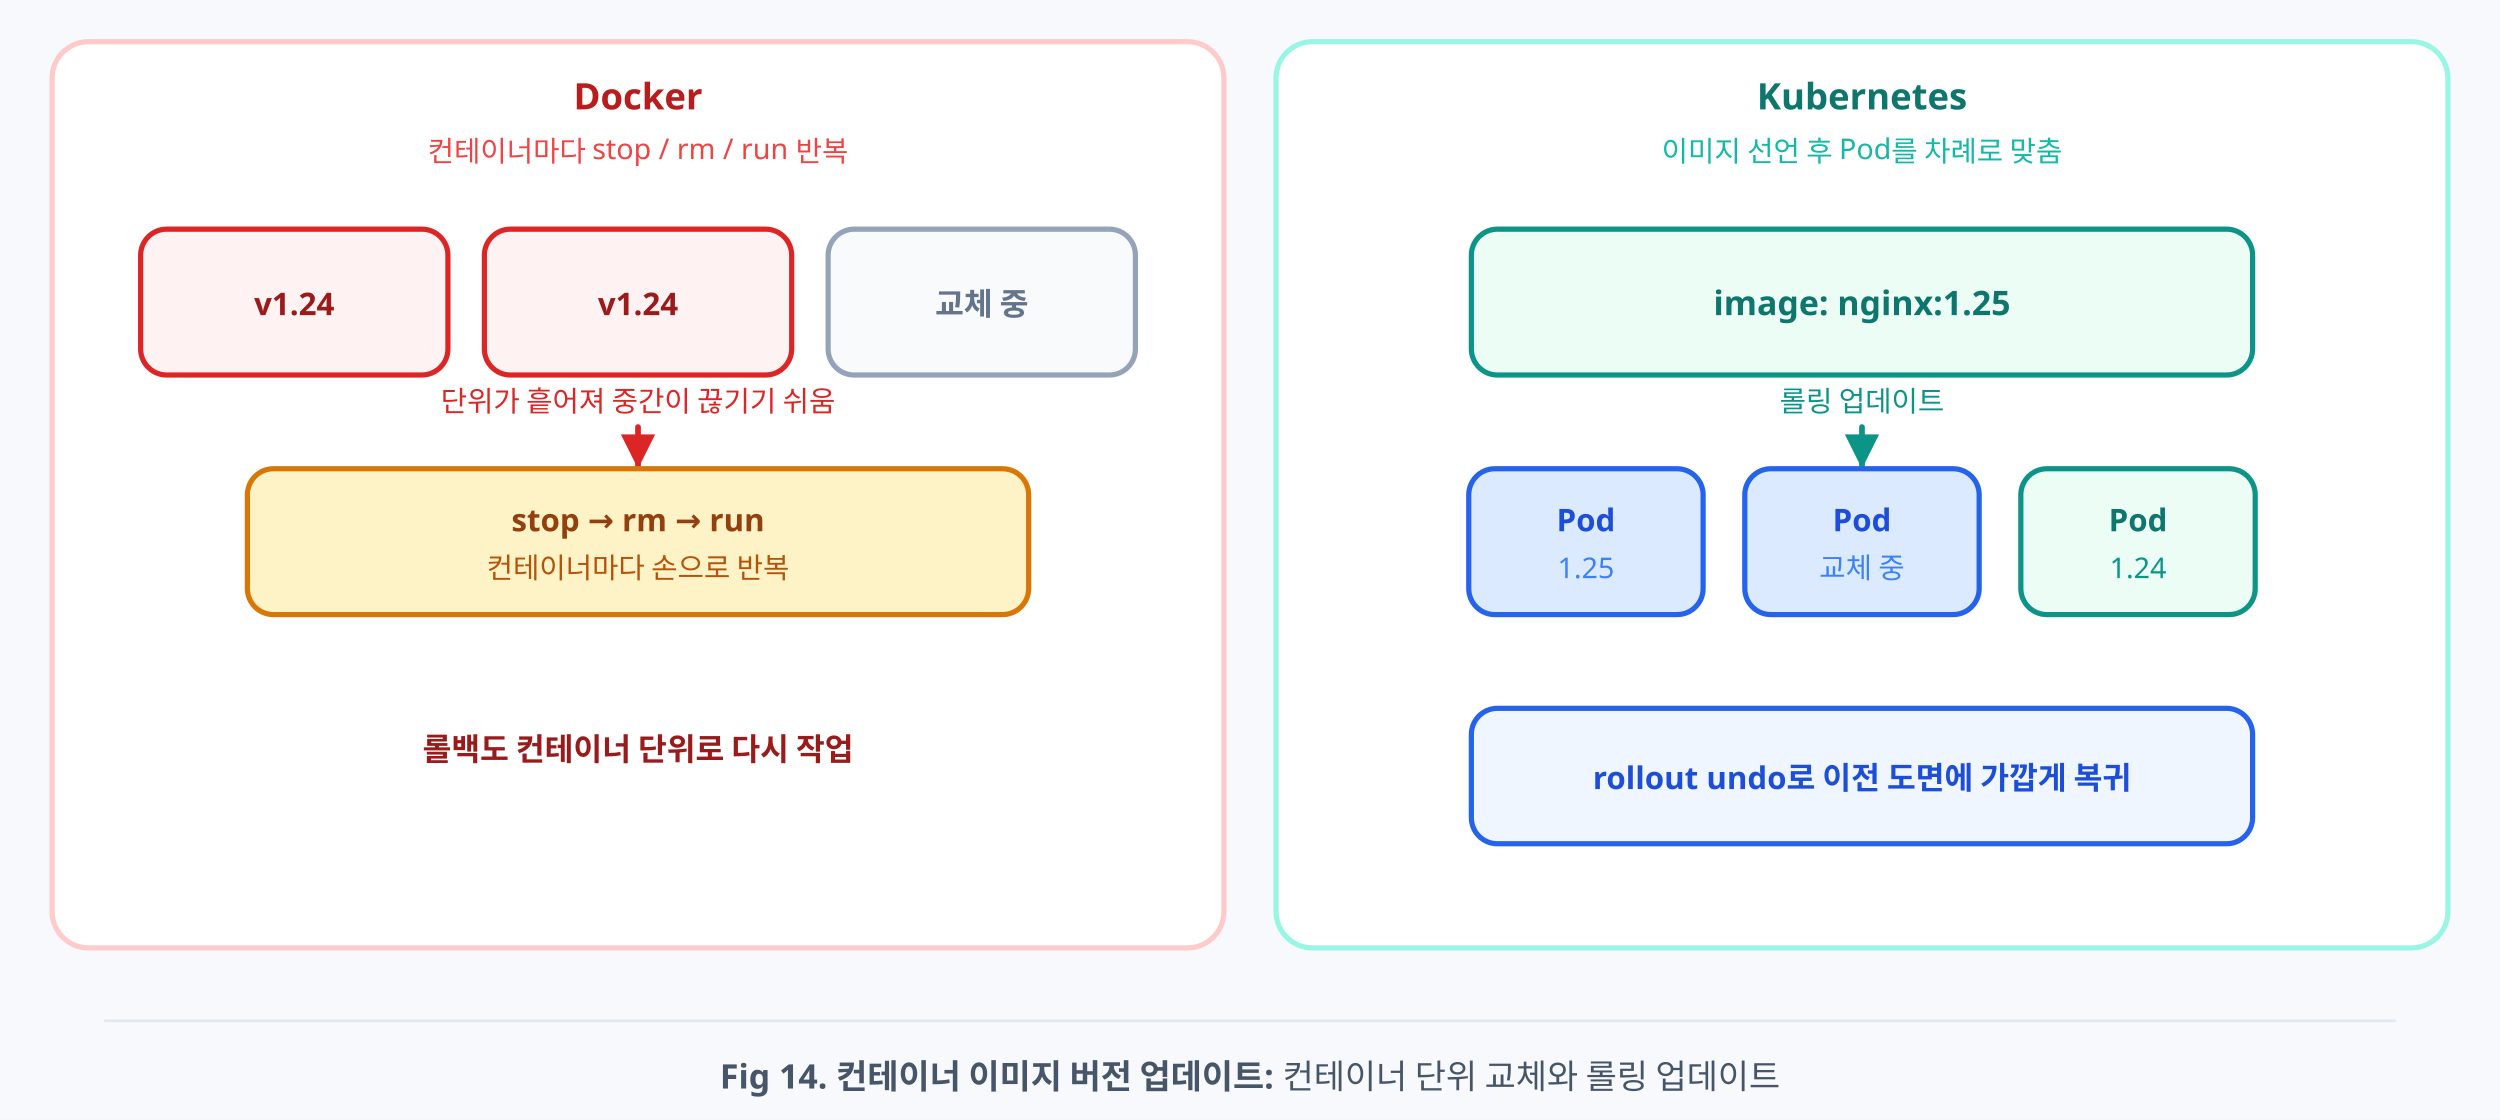
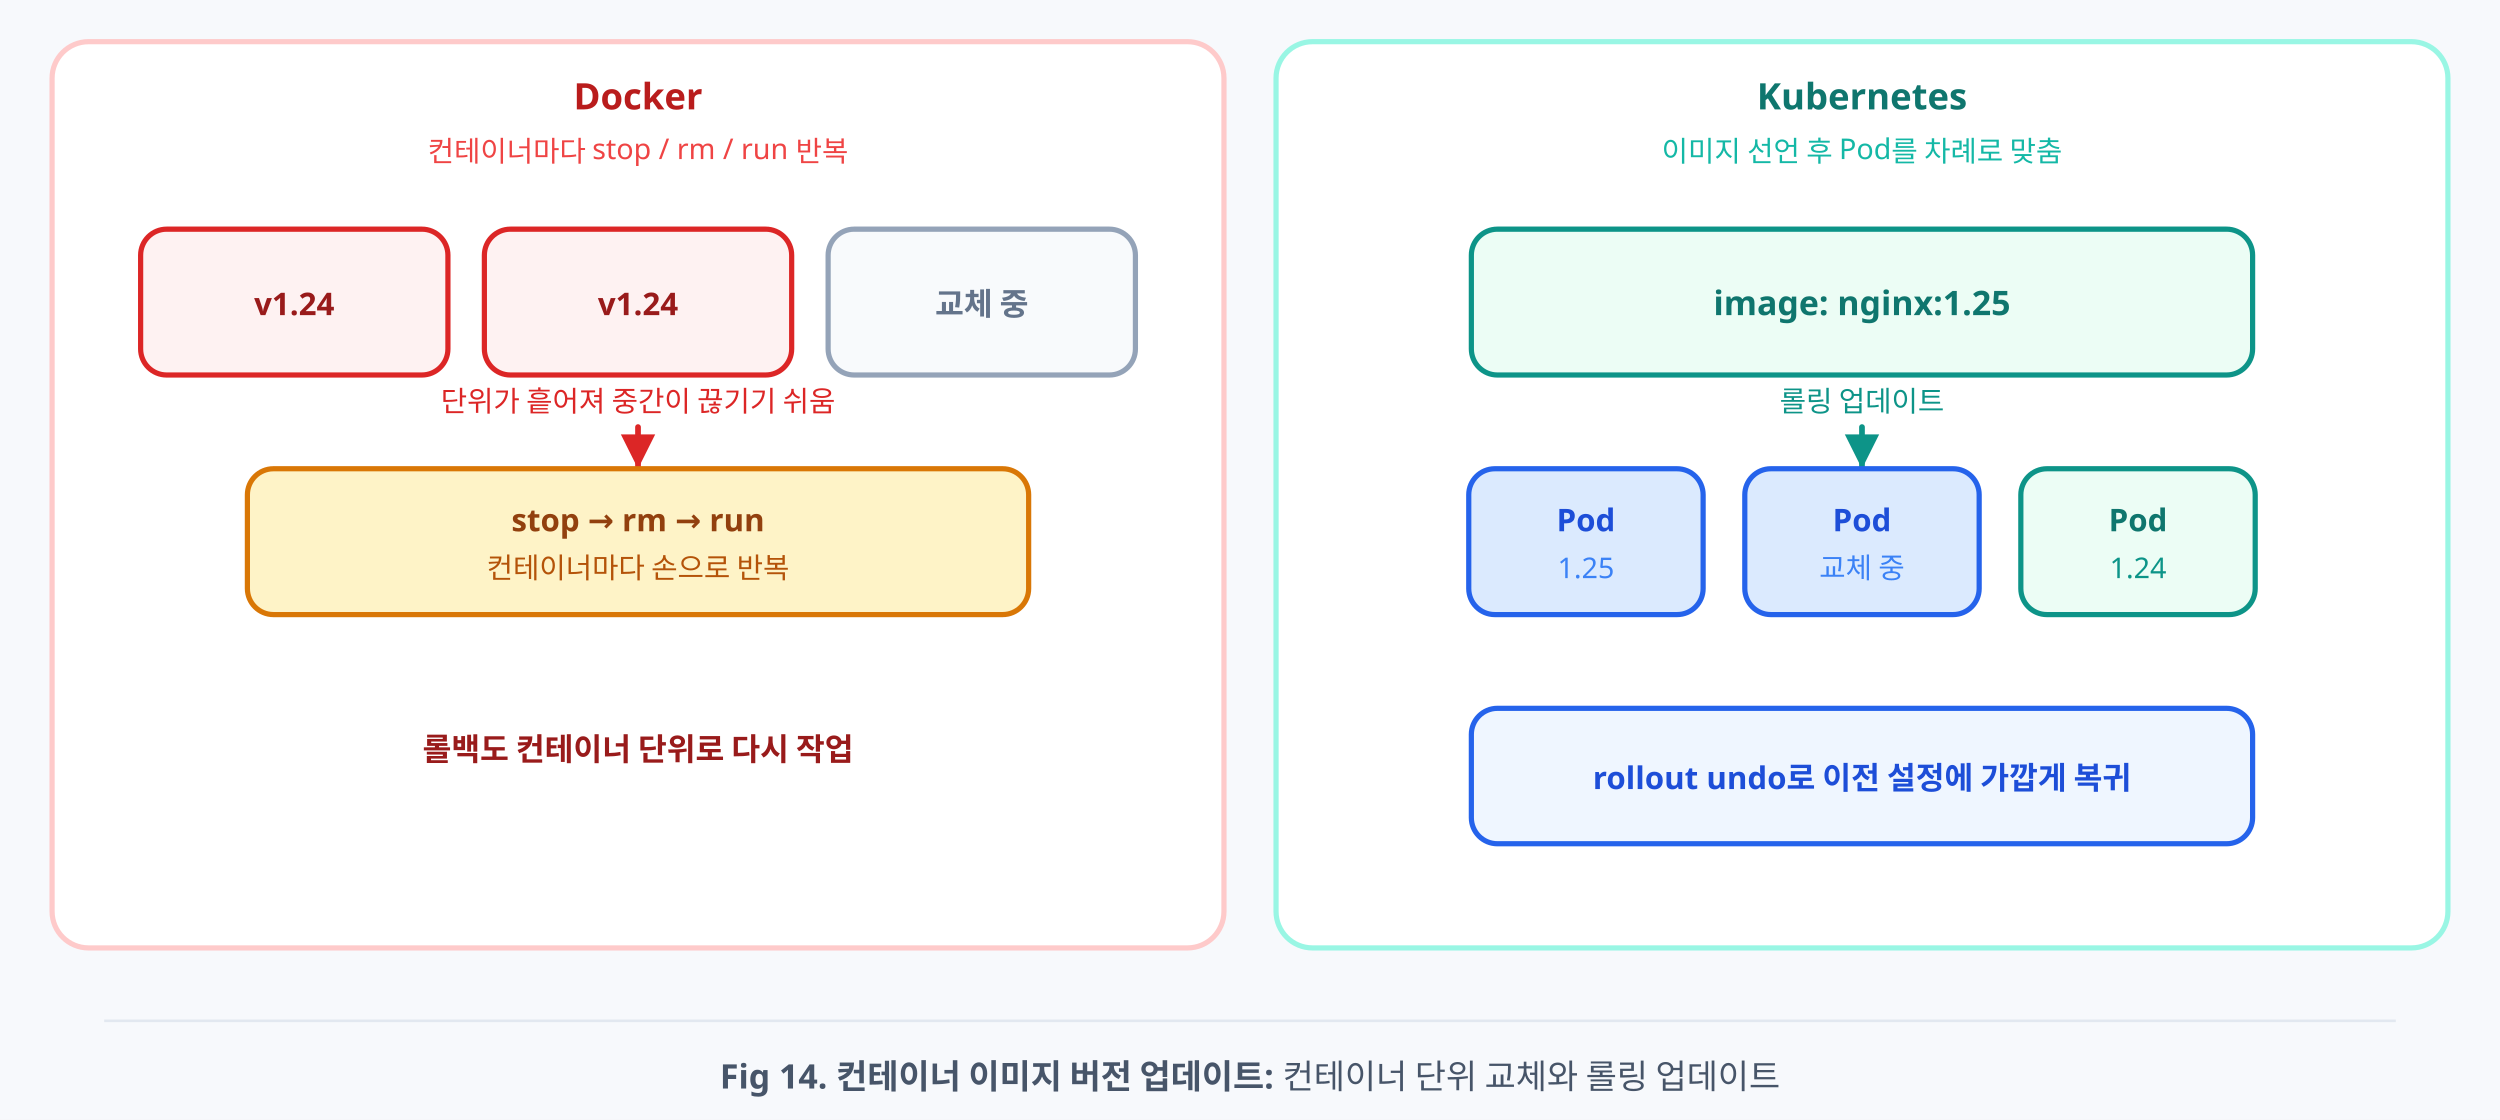
<svg xmlns="http://www.w3.org/2000/svg" width="960" height="430" viewBox="0 0 960 430">
  <rect width="960" height="430" fill="#F7F9FC" />
  <defs>
    <marker id="r" markerWidth="8" markerHeight="8" refX="6" refY="3" orient="auto" markerUnits="strokeWidth">
      <path d="M0,0 L6,3 L0,6 Z" fill="#DC2626" />
    </marker>
    <marker id="t" markerWidth="8" markerHeight="8" refX="6" refY="3" orient="auto" markerUnits="strokeWidth">
      <path d="M0,0 L6,3 L0,6 Z" fill="#0D9488" />
    </marker>
    <marker id="b" markerWidth="8" markerHeight="8" refX="6" refY="3" orient="auto" markerUnits="strokeWidth">
      <path d="M0,0 L6,3 L0,6 Z" fill="#2563EB" />
    </marker>
  </defs>
  <rect x="20" y="16" width="450" height="348" rx="14" fill="#FFFFFF" stroke="#FECACA" stroke-width="2" />
  <text x="245" y="42" text-anchor="middle" font-family="Apple SD Gothic Neo, Noto Sans KR, sans-serif" font-size="14" fill="#B91C1C" font-weight="700">Docker</text>
  <text x="245" y="62" text-anchor="middle" font-family="Apple SD Gothic Neo, Noto Sans KR, sans-serif" font-size="11" fill="#EF4444">컨테이너마다 stop / rm / run 반복</text>
  <rect x="54" y="88" width="118" height="56" rx="10" fill="#FEF2F2" stroke="#DC2626" stroke-width="2" />
  <text x="113.0" y="121" text-anchor="middle" font-family="Apple SD Gothic Neo, Noto Sans KR, sans-serif" font-size="12" fill="#991B1B" font-weight="600">v1.24</text>
  <rect x="186" y="88" width="118" height="56" rx="10" fill="#FEF2F2" stroke="#DC2626" stroke-width="2" />
  <text x="245.0" y="121" text-anchor="middle" font-family="Apple SD Gothic Neo, Noto Sans KR, sans-serif" font-size="12" fill="#991B1B" font-weight="600">v1.24</text>
  <rect x="318" y="88" width="118" height="56" rx="10" fill="#F8FAFC" stroke="#94A3B8" stroke-width="2" />
  <text x="377.0" y="121" text-anchor="middle" font-family="Apple SD Gothic Neo, Noto Sans KR, sans-serif" font-size="12" fill="#64748B" font-weight="600">교체 중</text>
  <text x="245" y="158" text-anchor="middle" font-family="Apple SD Gothic Neo, Noto Sans KR, sans-serif" font-size="11" fill="#DC2626">단위가 흩어져 중간이 끊기기 쉬움</text>
  <line x1="245" y1="164" x2="245" y2="180" stroke="#DC2626" stroke-width="2.2" stroke-linecap="round" marker-end="url(#r)" />
  <rect x="95" y="180" width="300" height="56" rx="10" fill="#FEF3C7" stroke="#D97706" stroke-width="2" />
  <text x="245" y="204" text-anchor="middle" font-family="Apple SD Gothic Neo, Noto Sans KR, sans-serif" font-size="12" fill="#92400E" font-weight="600">stop → rm → run</text>
  <text x="245" y="222" text-anchor="middle" font-family="Apple SD Gothic Neo, Noto Sans KR, sans-serif" font-size="11" fill="#B45309">컨테이너마다 손으로 반복</text>
  <text x="245" y="292" text-anchor="middle" font-family="Apple SD Gothic Neo, Noto Sans KR, sans-serif" font-size="12" fill="#991B1B" font-weight="600">롤백도 컨테이너 단위로 다시 작업</text>
  <rect x="490" y="16" width="450" height="348" rx="14" fill="#FFFFFF" stroke="#99F6E4" stroke-width="2" />
  <text x="715" y="42" text-anchor="middle" font-family="Apple SD Gothic Neo, Noto Sans KR, sans-serif" font-size="14" fill="#0F766E" font-weight="700">Kubernetes</text>
  <text x="715" y="62" text-anchor="middle" font-family="Apple SD Gothic Neo, Noto Sans KR, sans-serif" font-size="11" fill="#14B8A6">이미지 선언 후 Pod를 차례로 맞춤</text>
  <rect x="565" y="88" width="300" height="56" rx="10" fill="#ECFDF5" stroke="#0D9488" stroke-width="2" />
  <text x="715" y="121" text-anchor="middle" font-family="Apple SD Gothic Neo, Noto Sans KR, sans-serif" font-size="13" fill="#0F766E" font-weight="600">image: nginx:1.25</text>
  <text x="715" y="158" text-anchor="middle" font-family="Apple SD Gothic Neo, Noto Sans KR, sans-serif" font-size="11" fill="#0D9488">롤링 업데이트</text>
  <line x1="715" y1="164" x2="715" y2="180" stroke="#0D9488" stroke-width="2.2" stroke-linecap="round" marker-end="url(#t)" />
  <rect x="564" y="180" width="90" height="56" rx="10" fill="#DBEAFE" stroke="#2563EB" stroke-width="2" />
  <text x="609.0" y="204" text-anchor="middle" font-family="Apple SD Gothic Neo, Noto Sans KR, sans-serif" font-size="12" fill="#1D4ED8" font-weight="600">Pod</text>
  <text x="609.0" y="222" text-anchor="middle" font-family="Apple SD Gothic Neo, Noto Sans KR, sans-serif" font-size="11" fill="#3B82F6">1.25</text>
  <rect x="670" y="180" width="90" height="56" rx="10" fill="#DBEAFE" stroke="#2563EB" stroke-width="2" />
  <text x="715.0" y="204" text-anchor="middle" font-family="Apple SD Gothic Neo, Noto Sans KR, sans-serif" font-size="12" fill="#1D4ED8" font-weight="600">Pod</text>
  <text x="715.0" y="222" text-anchor="middle" font-family="Apple SD Gothic Neo, Noto Sans KR, sans-serif" font-size="11" fill="#3B82F6">교체 중</text>
  <rect x="776" y="180" width="90" height="56" rx="10" fill="#ECFDF5" stroke="#0D9488" stroke-width="2" />
  <text x="821.0" y="204" text-anchor="middle" font-family="Apple SD Gothic Neo, Noto Sans KR, sans-serif" font-size="12" fill="#0F766E" font-weight="600">Pod</text>
  <text x="821.0" y="222" text-anchor="middle" font-family="Apple SD Gothic Neo, Noto Sans KR, sans-serif" font-size="11" fill="#0D9488">1.24</text>
  <rect x="565" y="272" width="300" height="52" rx="10" fill="#EFF6FF" stroke="#2563EB" stroke-width="2" />
-   <text x="715" y="303" text-anchor="middle" font-family="Apple SD Gothic Neo, Noto Sans KR, sans-serif" font-size="12" fill="#1D4ED8" font-weight="600">rollout undo로 이전 도면에 가깝게 복귀</text>
+   <text x="715" y="303" text-anchor="middle" font-family="Apple SD Gothic Neo, Noto Sans KR, sans-serif" font-size="12" fill="#1D4ED8" font-weight="600">rollout undo로 이전 설정에 가깝게 복귀</text>
  <line x1="40" y1="392" x2="920" y2="392" stroke="#E2E8F0" stroke-width="1" />
  <text x="480" y="418" text-anchor="middle" font-family="Apple SD Gothic Neo, Noto Sans KR, sans-serif" font-size="13" fill="#475569">
    <tspan font-weight="600">Fig 14. 컨테이너 이미지 버전 업데이트:</tspan>
    <tspan> 컨테이너 단위 교체와 롤링 업데이트</tspan>
  </text>
</svg>
